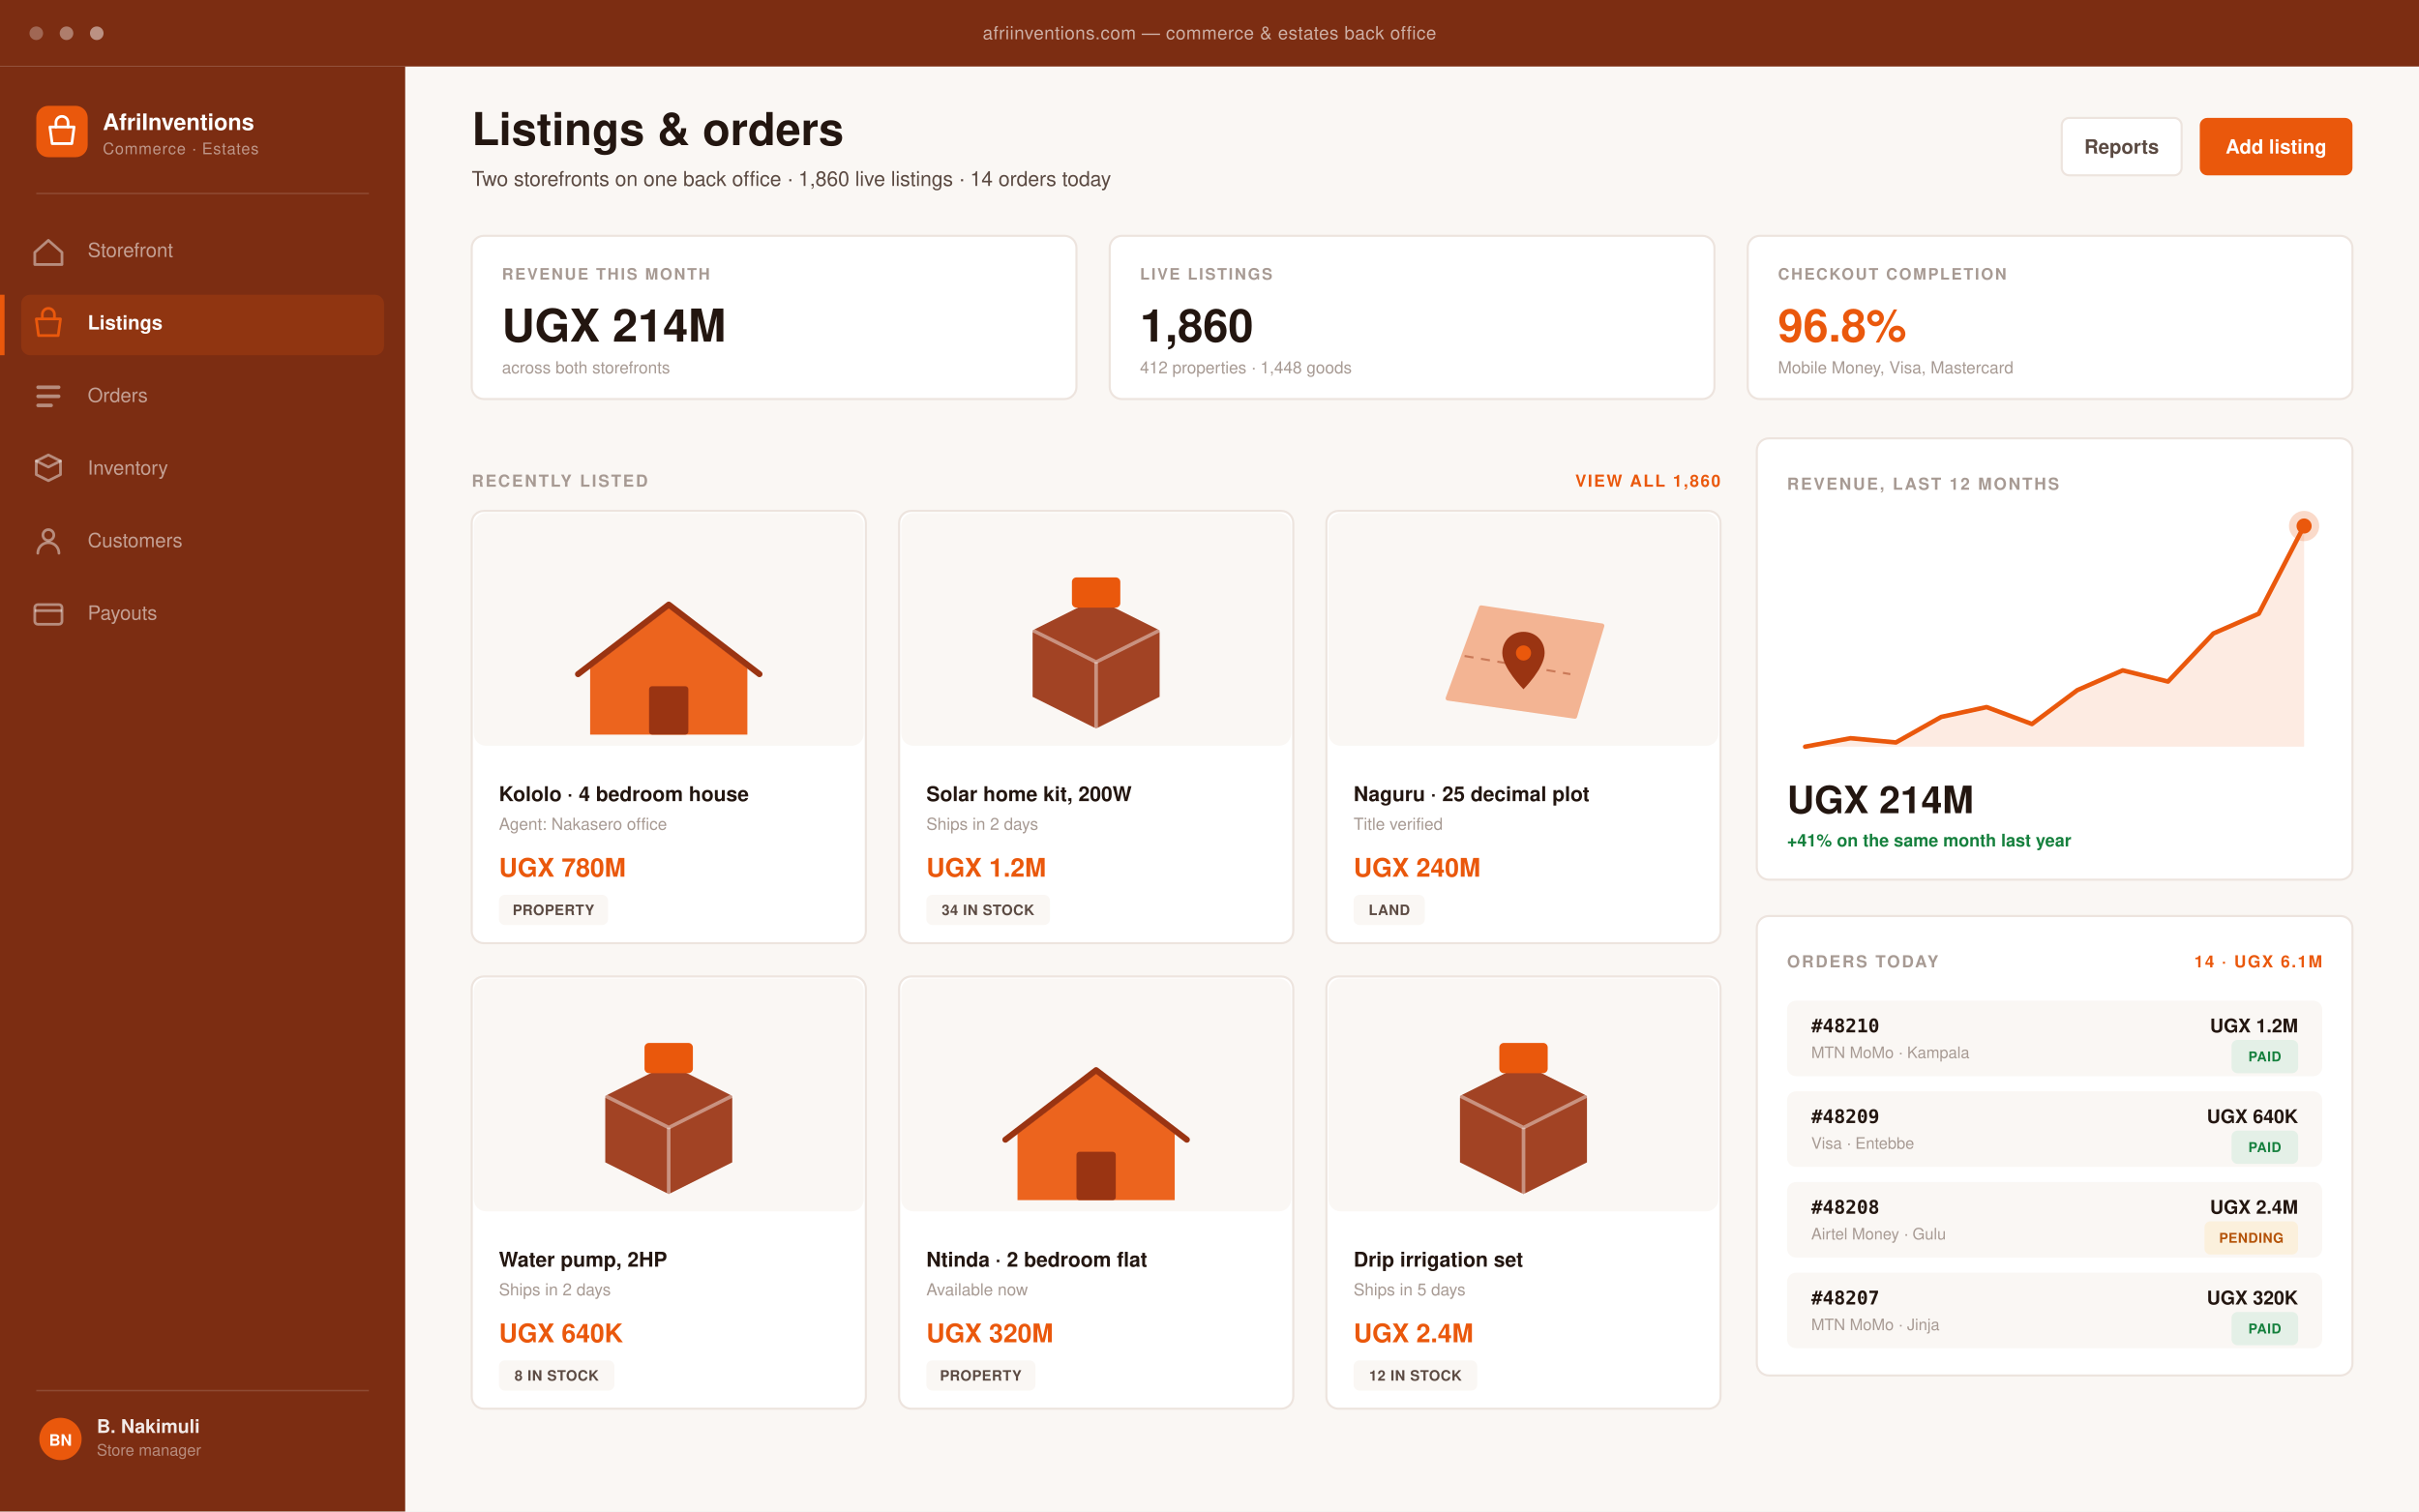
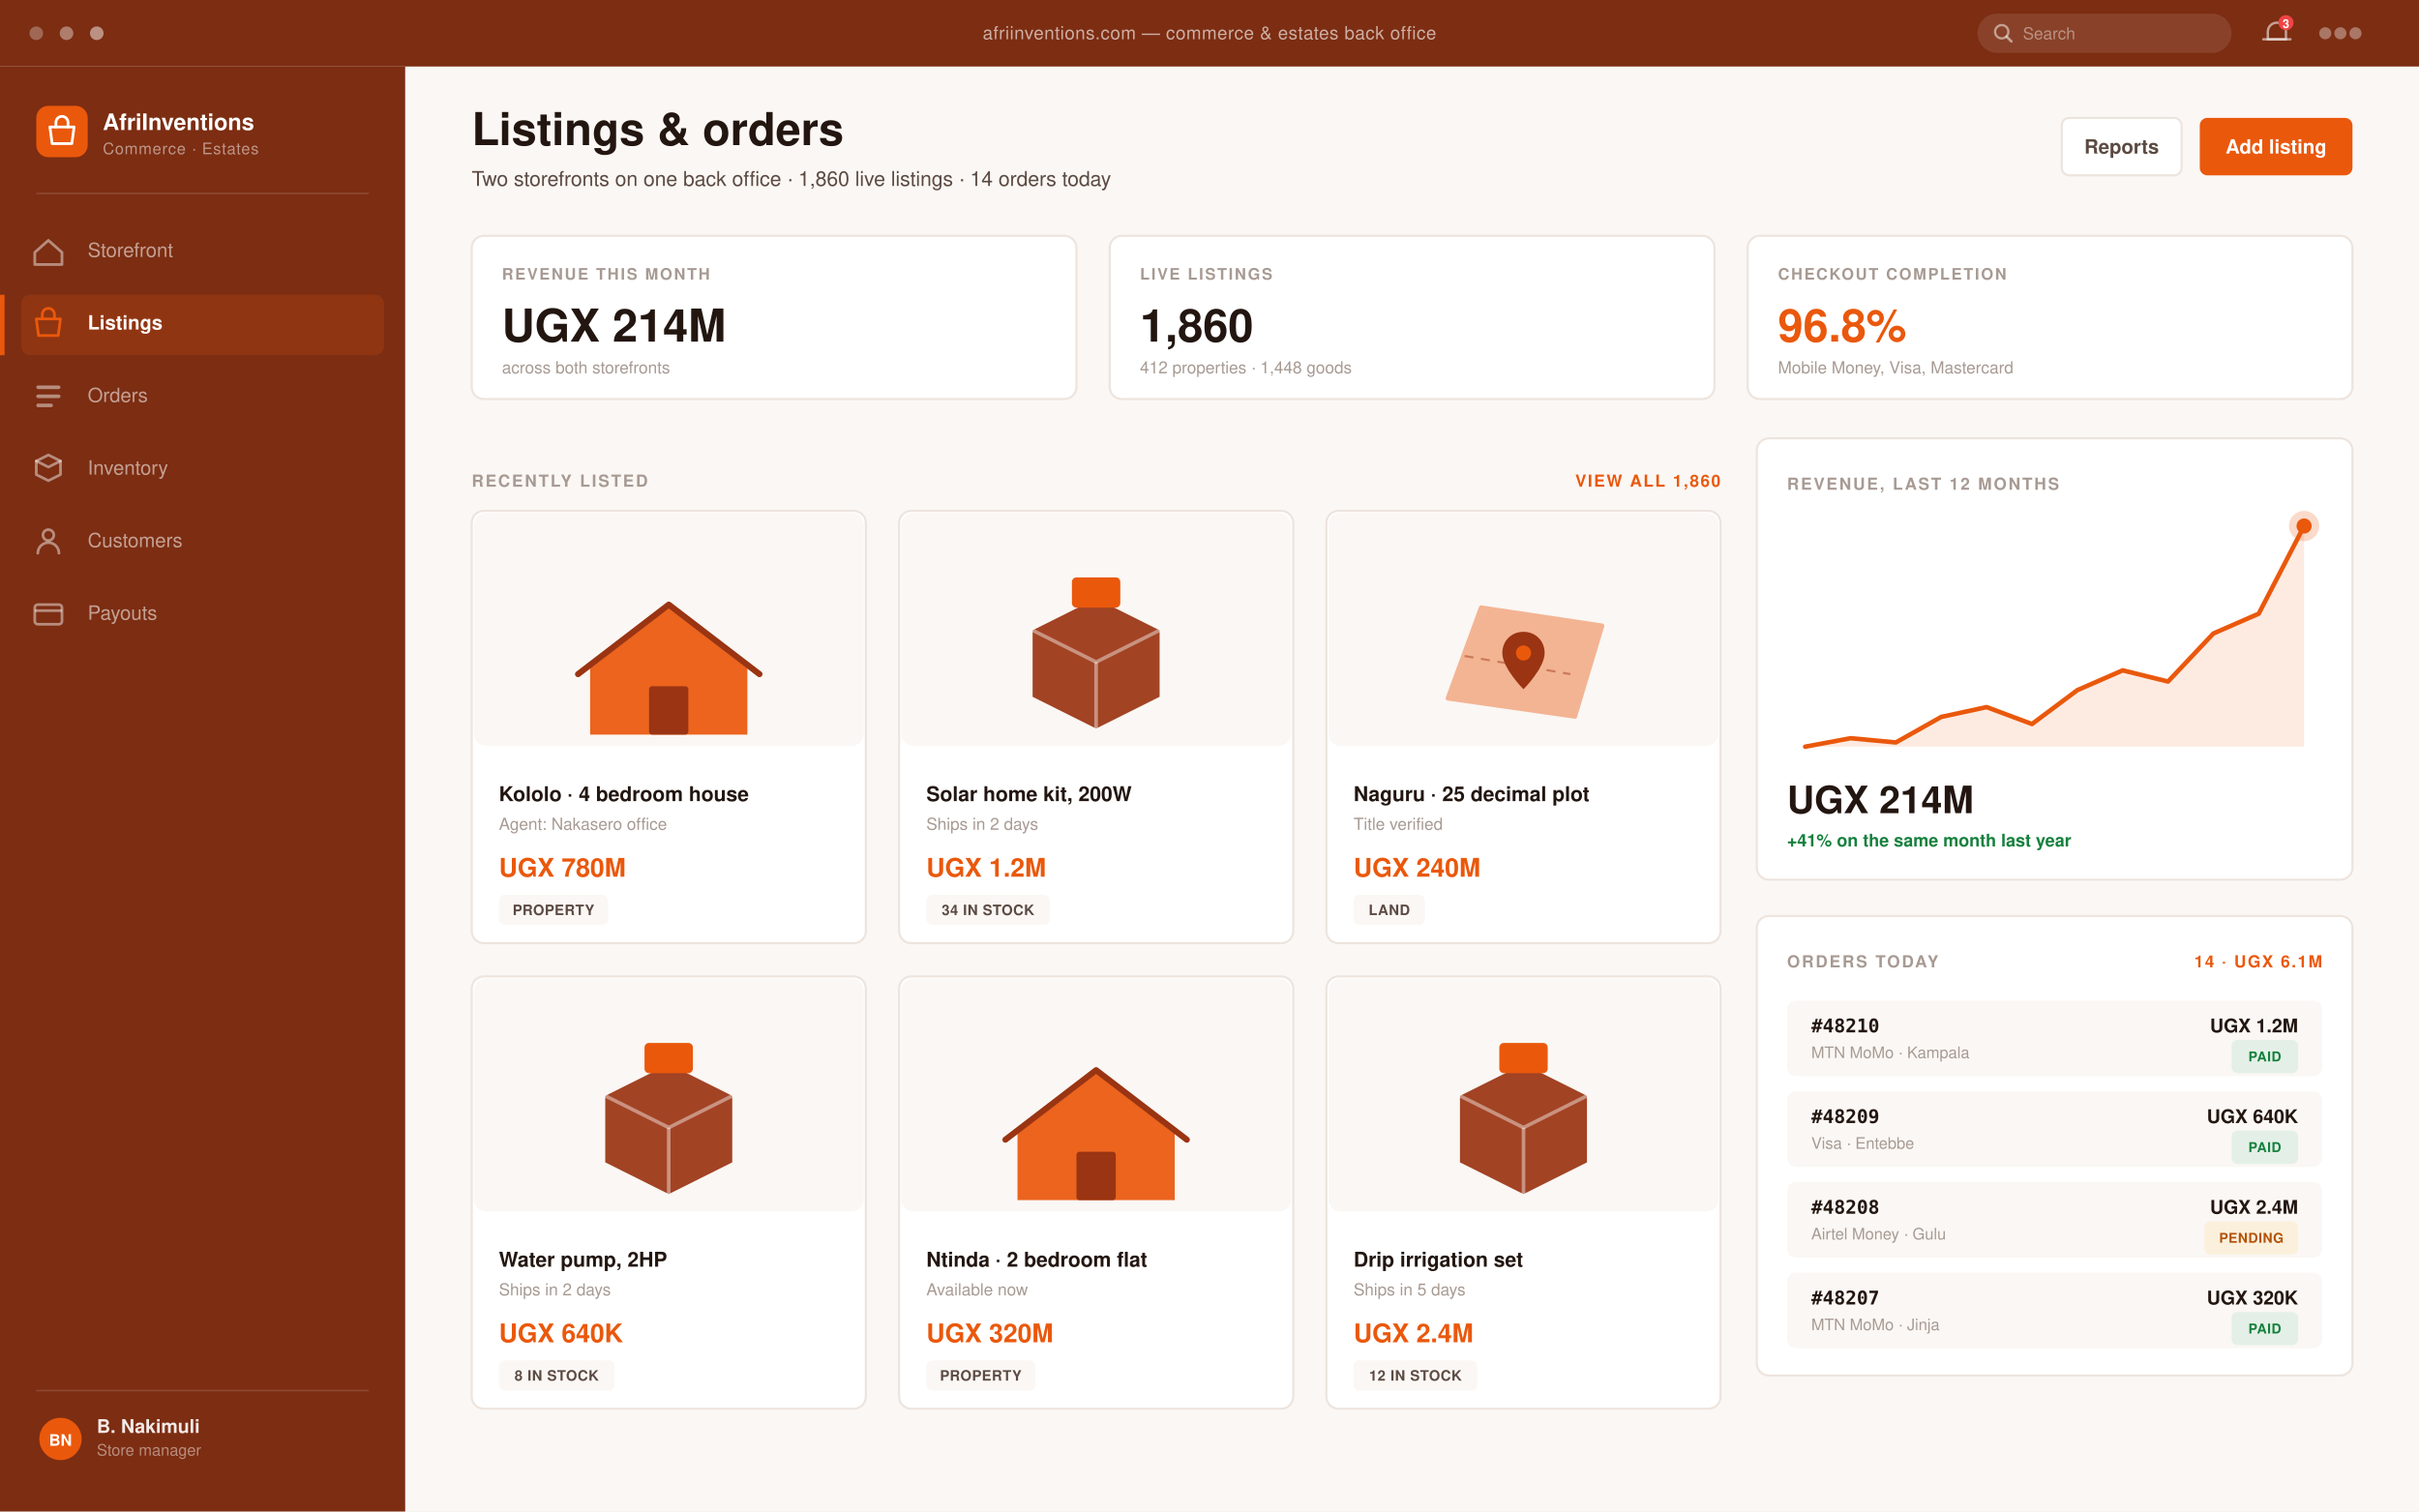
<svg xmlns="http://www.w3.org/2000/svg" viewBox="0 0 1600 1000" width="1600" height="1000" role="img">
  <rect x="0.0" y="0.0" width="1600.0" height="1000.0" fill="#FAF7F4" />
  <rect x="0.0" y="0.0" width="1600.0" height="44.0" fill="#7C2D12" />
  <circle cx="24.0" cy="22.0" r="4.5" fill="#FFFFFF" opacity="0.28" />
  <circle cx="44.0" cy="22.0" r="4.5" fill="#FFFFFF" opacity="0.38" />
  <circle cx="64.0" cy="22.0" r="4.5" fill="#FFFFFF" opacity="0.48" />
  <text x="800.0" y="26.0" font-family="Helvetica Neue, Helvetica, Arial, sans-serif" font-size="12" font-weight="500" fill="#FFFFFF" text-anchor="middle" letter-spacing="0.3" opacity="0.62">afriinventions.com — commerce &amp; estates back office</text>
+   <rect x="1308.0" y="9.0" width="168.0" height="26.0" fill="#FFFFFF" rx="13" opacity="0.1" />
+   <circle cx="1324.0" cy="21.0" r="4.4" fill="none" stroke="#FFFFFF" stroke-width="1.5" opacity="0.5" />
+   <line x1="1327.2" y1="24.2" x2="1330.4" y2="27.4" stroke="#FFFFFF" stroke-width="1.7" stroke-linecap="round" opacity="0.5" />
+   <text x="1338.0" y="26.0" font-family="Helvetica Neue, Helvetica, Arial, sans-serif" font-size="11" font-weight="400" fill="#FFFFFF" text-anchor="start" opacity="0.42">Search</text>
+   <path d="M 1500 26 v -5 a 6 6 0 0 1 12 0 v 5 z" fill="none" stroke="#FFFFFF" stroke-width="1.6" stroke-linecap="round" stroke-linejoin="round" opacity="0.55" />
+   <line x1="1497.0" y1="26.0" x2="1515.0" y2="26.0" stroke="#FFFFFF" stroke-width="1.6" stroke-linecap="round" opacity="0.55" />
+   <circle cx="1512.0" cy="15.0" r="5.0" fill="#EF4444" />
+   <text x="1512.0" y="18.5" font-family="Helvetica Neue, Helvetica, Arial, sans-serif" font-size="8" font-weight="700" fill="#FFFFFF" text-anchor="middle">3</text>
+   <circle cx="1538.0" cy="22.0" r="4.0" fill="#FFFFFF" opacity="0.35" />
+   <circle cx="1548.0" cy="22.0" r="4.0" fill="#FFFFFF" opacity="0.35" />
+   <circle cx="1558.0" cy="22.0" r="4.0" fill="#FFFFFF" opacity="0.35" />
  <rect x="0.0" y="44.0" width="268.0" height="956.0" fill="#7C2D12" />
  <rect x="24.0" y="70.0" width="34.0" height="34.0" fill="#EA580C" rx="8" />
  <path d="M 33 84 h 16 l -1.5 11 h -13 z" fill="none" stroke="#FFFFFF" stroke-width="1.8" stroke-linecap="round" stroke-linejoin="round" opacity="1" />
  <path d="M 37 84 v -3 a 4 4 0 0 1 8 0 v 3" fill="none" stroke="#FFFFFF" stroke-width="1.8" stroke-linecap="round" stroke-linejoin="round" opacity="1" />
  <text x="68.0" y="86.0" font-family="Helvetica Neue, Helvetica, Arial, sans-serif" font-size="15" font-weight="700" fill="#FFFFFF" text-anchor="start">AfriInventions</text>
  <text x="68.0" y="102.0" font-family="Helvetica Neue, Helvetica, Arial, sans-serif" font-size="10.5" font-weight="500" fill="#FFFFFF" text-anchor="start" letter-spacing="0.5" opacity="0.5">Commerce · Estates</text>
  <line x1="24.0" y1="128.0" x2="244.0" y2="128.0" stroke="#FFFFFF" stroke-width="1" stroke-linecap="butt" opacity="0.14" />
  <path d="M 23 167 l 9 -8 l 9 8 v 8 h -18 z" fill="none" stroke="#FFFFFF" stroke-width="1.8" stroke-linecap="round" stroke-linejoin="round" opacity="0.45" />
  <text x="58.0" y="170.0" font-family="Helvetica Neue, Helvetica, Arial, sans-serif" font-size="13" font-weight="400" fill="#FFFFFF" text-anchor="start" opacity="0.55">Storefront</text>
  <rect x="14.0" y="195.0" width="240.0" height="40.0" fill="#EA580C" rx="6" opacity="0.18" />
  <rect x="0.0" y="195.0" width="3.0" height="40.0" fill="#EA580C" />
  <path d="M 24 211 h 16 l -1.5 11 h -13 z" fill="none" stroke="#EA580C" stroke-width="1.8" stroke-linecap="round" stroke-linejoin="round" opacity="1" />
  <path d="M 28 211 v -3 a 4 4 0 0 1 8 0 v 3" fill="none" stroke="#EA580C" stroke-width="1.8" stroke-linecap="round" stroke-linejoin="round" opacity="1" />
  <text x="58.0" y="218.0" font-family="Helvetica Neue, Helvetica, Arial, sans-serif" font-size="13" font-weight="600" fill="#FFFFFF" text-anchor="start" opacity="0.98">Listings</text>
  <rect x="24.0" y="255.0" width="16.0" height="2.4" fill="#FFFFFF" rx="1.2" opacity="0.45" />
  <rect x="24.0" y="261.0" width="16.0" height="2.4" fill="#FFFFFF" rx="1.2" opacity="0.45" />
  <rect x="24.0" y="267.0" width="11.0" height="2.4" fill="#FFFFFF" rx="1.2" opacity="0.45" />
  <text x="58.0" y="266.0" font-family="Helvetica Neue, Helvetica, Arial, sans-serif" font-size="13" font-weight="400" fill="#FFFFFF" text-anchor="start" opacity="0.55">Orders</text>
  <path d="M 32 301 l 8 4 v 9 l -8 4 l -8 -4 v -9 z" fill="none" stroke="#FFFFFF" stroke-width="1.8" stroke-linecap="round" stroke-linejoin="round" opacity="0.45" />
  <path d="M 24 305 l 8 4 l 8 -4" fill="none" stroke="#FFFFFF" stroke-width="1.8" stroke-linecap="round" stroke-linejoin="round" opacity="0.45" />
  <text x="58.0" y="314.0" font-family="Helvetica Neue, Helvetica, Arial, sans-serif" font-size="13" font-weight="400" fill="#FFFFFF" text-anchor="start" opacity="0.55">Inventory</text>
  <circle cx="32.0" cy="354.0" r="3.6" fill="none" stroke="#FFFFFF" stroke-width="1.8" opacity="0.45" />
  <path d="M 25 366 a 7 7 0 0 1 14 0" fill="none" stroke="#FFFFFF" stroke-width="1.8" stroke-linecap="round" stroke-linejoin="round" opacity="0.45" />
  <text x="58.0" y="362.0" font-family="Helvetica Neue, Helvetica, Arial, sans-serif" font-size="13" font-weight="400" fill="#FFFFFF" text-anchor="start" opacity="0.55">Customers</text>
  <rect x="23.0" y="400.0" width="18.0" height="13.0" fill="none" rx="2" stroke="#FFFFFF" stroke-width="1.8" opacity="0.45" />
  <line x1="23.0" y1="404.0" x2="41.0" y2="404.0" stroke="#FFFFFF" stroke-width="1.8" stroke-linecap="butt" opacity="0.45" />
  <text x="58.0" y="410.0" font-family="Helvetica Neue, Helvetica, Arial, sans-serif" font-size="13" font-weight="400" fill="#FFFFFF" text-anchor="start" opacity="0.55">Payouts</text>
  <line x1="24.0" y1="920.0" x2="244.0" y2="920.0" stroke="#FFFFFF" stroke-width="1" stroke-linecap="butt" opacity="0.14" />
  <circle cx="40.0" cy="952.0" r="14.0" fill="#EA580C" />
  <text x="40.0" y="956.5" font-family="Helvetica Neue, Helvetica, Arial, sans-serif" font-size="10.5" font-weight="700" fill="#FFFFFF" text-anchor="middle">BN</text>
  <text x="64.0" y="948.0" font-family="Helvetica Neue, Helvetica, Arial, sans-serif" font-size="12.5" font-weight="600" fill="#FFFFFF" text-anchor="start" opacity="0.9">B. Nakimuli</text>
  <text x="64.0" y="963.0" font-family="Helvetica Neue, Helvetica, Arial, sans-serif" font-size="10.5" font-weight="400" fill="#FFFFFF" text-anchor="start" opacity="0.45">Store manager</text>
  <text x="312.0" y="96.0" font-family="Helvetica Neue, Helvetica, Arial, sans-serif" font-size="30" font-weight="700" fill="#231610" text-anchor="start">Listings &amp; orders</text>
  <text x="312.0" y="123.0" font-family="Helvetica Neue, Helvetica, Arial, sans-serif" font-size="13.5" font-weight="400" fill="#5B4A42" text-anchor="start">Two storefronts on one back office · 1,860 live listings · 14 orders today</text>
  <rect x="1455.0" y="78.0" width="101.0" height="38.0" fill="#EA580C" rx="5" />
  <text x="1505.5" y="101.6" font-family="Helvetica Neue, Helvetica, Arial, sans-serif" font-size="13" font-weight="600" fill="#FFFFFF" text-anchor="middle">Add listing</text>
  <rect x="1363.7" y="78.0" width="79.3" height="38.0" fill="#FFFFFF" rx="5" stroke="#EDE4DE" stroke-width="1.4" />
  <text x="1403.3" y="101.6" font-family="Helvetica Neue, Helvetica, Arial, sans-serif" font-size="13" font-weight="600" fill="#5B4A42" text-anchor="middle">Reports</text>
  <rect x="312.0" y="156.0" width="400.0" height="108.0" fill="#FFFFFF" rx="8" stroke="#EDE4DE" stroke-width="1.4" />
  <text x="332.0" y="185.0" font-family="Helvetica Neue, Helvetica, Arial, sans-serif" font-size="10.5" font-weight="700" fill="#A79A93" text-anchor="start" letter-spacing="1.1">REVENUE THIS MONTH</text>
  <text x="332.0" y="226.0" font-family="Helvetica Neue, Helvetica, Arial, sans-serif" font-size="30" font-weight="700" fill="#231610" text-anchor="start">UGX 214M</text>
  <text x="332.0" y="247.0" font-family="Helvetica Neue, Helvetica, Arial, sans-serif" font-size="11" font-weight="400" fill="#A79A93" text-anchor="start">across both storefronts</text>
  <rect x="734.0" y="156.0" width="400.0" height="108.0" fill="#FFFFFF" rx="8" stroke="#EDE4DE" stroke-width="1.4" />
  <text x="754.0" y="185.0" font-family="Helvetica Neue, Helvetica, Arial, sans-serif" font-size="10.5" font-weight="700" fill="#A79A93" text-anchor="start" letter-spacing="1.1">LIVE LISTINGS</text>
  <text x="754.0" y="226.0" font-family="Helvetica Neue, Helvetica, Arial, sans-serif" font-size="30" font-weight="700" fill="#231610" text-anchor="start">1,860</text>
  <text x="754.0" y="247.0" font-family="Helvetica Neue, Helvetica, Arial, sans-serif" font-size="11" font-weight="400" fill="#A79A93" text-anchor="start">412 properties · 1,448 goods</text>
  <rect x="1156.0" y="156.0" width="400.0" height="108.0" fill="#FFFFFF" rx="8" stroke="#EDE4DE" stroke-width="1.4" />
  <text x="1176.0" y="185.0" font-family="Helvetica Neue, Helvetica, Arial, sans-serif" font-size="10.5" font-weight="700" fill="#A79A93" text-anchor="start" letter-spacing="1.1">CHECKOUT COMPLETION</text>
  <text x="1176.0" y="226.0" font-family="Helvetica Neue, Helvetica, Arial, sans-serif" font-size="30" font-weight="700" fill="#EA580C" text-anchor="start">96.8%</text>
  <text x="1176.0" y="247.0" font-family="Helvetica Neue, Helvetica, Arial, sans-serif" font-size="11" font-weight="400" fill="#A79A93" text-anchor="start">Mobile Money, Visa, Mastercard</text>
  <text x="312.0" y="322.0" font-family="Helvetica Neue, Helvetica, Arial, sans-serif" font-size="11" font-weight="700" fill="#A79A93" text-anchor="start" letter-spacing="1.2">RECENTLY LISTED</text>
  <text x="1138.0" y="322.0" font-family="Helvetica Neue, Helvetica, Arial, sans-serif" font-size="11" font-weight="700" fill="#EA580C" text-anchor="end" letter-spacing="1">VIEW ALL 1,860</text>
  <rect x="312.0" y="338.0" width="260.7" height="286.0" fill="#FFFFFF" rx="8" stroke="#EDE4DE" stroke-width="1.4" />
  <rect x="313.4" y="339.4" width="257.9" height="154.0" fill="#FAF7F4" rx="8" />
  <path d="M 390.333 442 l 52 -40 l 52 40 v 44 h -104 z" fill="#EA580C" opacity="0.92" />
  <rect x="429.3" y="454.0" width="26.0" height="32.0" fill="#9A3412" rx="2" />
  <path d="M 382.333 446 l 60 -46 l 60 46" fill="none" stroke="#9A3412" stroke-width="4" stroke-linecap="round" stroke-linejoin="round" />
  <text x="330.0" y="530.0" font-family="Helvetica Neue, Helvetica, Arial, sans-serif" font-size="13.5" font-weight="700" fill="#231610" text-anchor="start">Kololo · 4 bedroom house</text>
  <text x="330.0" y="549.0" font-family="Helvetica Neue, Helvetica, Arial, sans-serif" font-size="11" font-weight="400" fill="#A79A93" text-anchor="start">Agent: Nakasero office</text>
  <text x="330.0" y="580.0" font-family="Helvetica Neue, Helvetica, Arial, sans-serif" font-size="17" font-weight="700" fill="#EA580C" text-anchor="start">UGX 780M</text>
  <rect x="330.0" y="592.0" width="72.2" height="20.0" fill="#FAF7F4" rx="4" />
  <text x="366.1" y="605.4" font-family="Helvetica Neue, Helvetica, Arial, sans-serif" font-size="9.5" font-weight="700" fill="#5B4A42" text-anchor="middle" letter-spacing="0.3">PROPERTY</text>
  <rect x="594.7" y="338.0" width="260.7" height="286.0" fill="#FFFFFF" rx="8" stroke="#EDE4DE" stroke-width="1.4" />
  <rect x="596.1" y="339.4" width="257.9" height="154.0" fill="#FAF7F4" rx="8" />
  <path d="M 725 396 l 42 21 v 44 l -42 21 l -42 -21 v -44 z" fill="#9A3412" opacity="0.92" />
  <path d="M 683 417 l 42 21 l 42 -21" fill="none" stroke="#FFFFFF" stroke-width="2.4" stroke-linecap="round" stroke-linejoin="round" opacity="0.42" />
  <line x1="725.0" y1="438.0" x2="725.0" y2="482.0" stroke="#FFFFFF" stroke-width="2.4" stroke-linecap="butt" opacity="0.42" />
  <rect x="709.0" y="382.0" width="32.0" height="20.0" fill="#EA580C" rx="3" />
  <text x="612.7" y="530.0" font-family="Helvetica Neue, Helvetica, Arial, sans-serif" font-size="13.5" font-weight="700" fill="#231610" text-anchor="start">Solar home kit, 200W</text>
  <text x="612.7" y="549.0" font-family="Helvetica Neue, Helvetica, Arial, sans-serif" font-size="11" font-weight="400" fill="#A79A93" text-anchor="start">Ships in 2 days</text>
  <text x="612.7" y="580.0" font-family="Helvetica Neue, Helvetica, Arial, sans-serif" font-size="17" font-weight="700" fill="#EA580C" text-anchor="start">UGX 1.2M</text>
  <rect x="612.7" y="592.0" width="81.8" height="20.0" fill="#FAF7F4" rx="4" />
  <text x="653.5" y="605.4" font-family="Helvetica Neue, Helvetica, Arial, sans-serif" font-size="9.5" font-weight="700" fill="#5B4A42" text-anchor="middle" letter-spacing="0.3">34 IN STOCK</text>
  <rect x="877.3" y="338.0" width="260.7" height="286.0" fill="#FFFFFF" rx="8" stroke="#EDE4DE" stroke-width="1.4" />
  <rect x="878.7" y="339.4" width="257.9" height="154.0" fill="#FAF7F4" rx="8" />
  <path d="M 957.667 462 l 22 -60 l 80 12 l -18 60 z" fill="#EA580C" stroke="#EA580C" stroke-width="3" stroke-linecap="round" stroke-linejoin="round" opacity="0.42" />
  <line x1="968.7" y1="434.0" x2="1038.7" y2="446.0" stroke="#9A3412" stroke-width="1.4" stroke-linecap="butt" stroke-dasharray="6 5" opacity="0.45" />
  <path d="M 1007.667 418 c -8 0 -14 6 -14 14 c 0 10 14 24 14 24 s 14 -14 14 -24 c 0 -8 -6 -14 -14 -14 z" fill="#9A3412" />
  <circle cx="1007.7" cy="432.0" r="5.0" fill="#EA580C" />
  <text x="895.3" y="530.0" font-family="Helvetica Neue, Helvetica, Arial, sans-serif" font-size="13.5" font-weight="700" fill="#231610" text-anchor="start">Naguru · 25 decimal plot</text>
  <text x="895.3" y="549.0" font-family="Helvetica Neue, Helvetica, Arial, sans-serif" font-size="11" font-weight="400" fill="#A79A93" text-anchor="start">Title verified</text>
  <text x="895.3" y="580.0" font-family="Helvetica Neue, Helvetica, Arial, sans-serif" font-size="17" font-weight="700" fill="#EA580C" text-anchor="start">UGX 240M</text>
  <rect x="895.3" y="592.0" width="47.1" height="20.0" fill="#FAF7F4" rx="4" />
  <text x="918.9" y="605.4" font-family="Helvetica Neue, Helvetica, Arial, sans-serif" font-size="9.5" font-weight="700" fill="#5B4A42" text-anchor="middle" letter-spacing="0.3">LAND</text>
  <rect x="312.0" y="646.0" width="260.7" height="286.0" fill="#FFFFFF" rx="8" stroke="#EDE4DE" stroke-width="1.4" />
  <rect x="313.4" y="647.4" width="257.9" height="154.0" fill="#FAF7F4" rx="8" />
  <path d="M 442.333 704 l 42 21 v 44 l -42 21 l -42 -21 v -44 z" fill="#9A3412" opacity="0.92" />
  <path d="M 400.333 725 l 42 21 l 42 -21" fill="none" stroke="#FFFFFF" stroke-width="2.4" stroke-linecap="round" stroke-linejoin="round" opacity="0.42" />
  <line x1="442.3" y1="746.0" x2="442.3" y2="790.0" stroke="#FFFFFF" stroke-width="2.4" stroke-linecap="butt" opacity="0.42" />
  <rect x="426.3" y="690.0" width="32.0" height="20.0" fill="#EA580C" rx="3" />
  <text x="330.0" y="838.0" font-family="Helvetica Neue, Helvetica, Arial, sans-serif" font-size="13.5" font-weight="700" fill="#231610" text-anchor="start">Water pump, 2HP</text>
  <text x="330.0" y="857.0" font-family="Helvetica Neue, Helvetica, Arial, sans-serif" font-size="11" font-weight="400" fill="#A79A93" text-anchor="start">Ships in 2 days</text>
  <text x="330.0" y="888.0" font-family="Helvetica Neue, Helvetica, Arial, sans-serif" font-size="17" font-weight="700" fill="#EA580C" text-anchor="start">UGX 640K</text>
  <rect x="330.0" y="900.0" width="76.4" height="20.0" fill="#FAF7F4" rx="4" />
  <text x="368.2" y="913.4" font-family="Helvetica Neue, Helvetica, Arial, sans-serif" font-size="9.5" font-weight="700" fill="#5B4A42" text-anchor="middle" letter-spacing="0.3">8 IN STOCK</text>
  <rect x="594.7" y="646.0" width="260.7" height="286.0" fill="#FFFFFF" rx="8" stroke="#EDE4DE" stroke-width="1.4" />
  <rect x="596.1" y="647.4" width="257.9" height="154.0" fill="#FAF7F4" rx="8" />
  <path d="M 673 750 l 52 -40 l 52 40 v 44 h -104 z" fill="#EA580C" opacity="0.92" />
  <rect x="712.0" y="762.0" width="26.0" height="32.0" fill="#9A3412" rx="2" />
  <path d="M 665 754 l 60 -46 l 60 46" fill="none" stroke="#9A3412" stroke-width="4" stroke-linecap="round" stroke-linejoin="round" />
  <text x="612.7" y="838.0" font-family="Helvetica Neue, Helvetica, Arial, sans-serif" font-size="13.5" font-weight="700" fill="#231610" text-anchor="start">Ntinda · 2 bedroom flat</text>
  <text x="612.7" y="857.0" font-family="Helvetica Neue, Helvetica, Arial, sans-serif" font-size="11" font-weight="400" fill="#A79A93" text-anchor="start">Available now</text>
  <text x="612.7" y="888.0" font-family="Helvetica Neue, Helvetica, Arial, sans-serif" font-size="17" font-weight="700" fill="#EA580C" text-anchor="start">UGX 320M</text>
  <rect x="612.7" y="900.0" width="72.2" height="20.0" fill="#FAF7F4" rx="4" />
  <text x="648.7" y="913.4" font-family="Helvetica Neue, Helvetica, Arial, sans-serif" font-size="9.5" font-weight="700" fill="#5B4A42" text-anchor="middle" letter-spacing="0.3">PROPERTY</text>
  <rect x="877.3" y="646.0" width="260.7" height="286.0" fill="#FFFFFF" rx="8" stroke="#EDE4DE" stroke-width="1.4" />
  <rect x="878.7" y="647.4" width="257.9" height="154.0" fill="#FAF7F4" rx="8" />
  <path d="M 1007.667 704 l 42 21 v 44 l -42 21 l -42 -21 v -44 z" fill="#9A3412" opacity="0.92" />
  <path d="M 965.667 725 l 42 21 l 42 -21" fill="none" stroke="#FFFFFF" stroke-width="2.4" stroke-linecap="round" stroke-linejoin="round" opacity="0.42" />
  <line x1="1007.7" y1="746.0" x2="1007.7" y2="790.0" stroke="#FFFFFF" stroke-width="2.4" stroke-linecap="butt" opacity="0.42" />
  <rect x="991.7" y="690.0" width="32.0" height="20.0" fill="#EA580C" rx="3" />
  <text x="895.3" y="838.0" font-family="Helvetica Neue, Helvetica, Arial, sans-serif" font-size="13.5" font-weight="700" fill="#231610" text-anchor="start">Drip irrigation set</text>
  <text x="895.3" y="857.0" font-family="Helvetica Neue, Helvetica, Arial, sans-serif" font-size="11" font-weight="400" fill="#A79A93" text-anchor="start">Ships in 5 days</text>
  <text x="895.3" y="888.0" font-family="Helvetica Neue, Helvetica, Arial, sans-serif" font-size="17" font-weight="700" fill="#EA580C" text-anchor="start">UGX 2.4M</text>
  <rect x="895.3" y="900.0" width="81.8" height="20.0" fill="#FAF7F4" rx="4" />
  <text x="936.2" y="913.4" font-family="Helvetica Neue, Helvetica, Arial, sans-serif" font-size="9.5" font-weight="700" fill="#5B4A42" text-anchor="middle" letter-spacing="0.3">12 IN STOCK</text>
  <rect x="1162.0" y="290.0" width="394.0" height="292.0" fill="#FFFFFF" rx="8" stroke="#EDE4DE" stroke-width="1.4" />
  <text x="1182.0" y="324.0" font-family="Helvetica Neue, Helvetica, Arial, sans-serif" font-size="11" font-weight="700" fill="#A79A93" text-anchor="start" letter-spacing="1.2">REVENUE, LAST 12 MONTHS</text>
  <path d="M 1194.0 494.0 L 1224.0 488.4 L 1254.0 491.2 L 1284.0 474.3 L 1314.0 467.8 L 1344.0 479.0 L 1374.0 456.6 L 1404.0 443.5 L 1434.0 450.9 L 1464.0 419.1 L 1494.0 406.0 L 1524.0 348.0 L 1524.0 494.0 L 1194.0 494.0 Z" fill="#EA580C" opacity="0.12" />
  <path d="M 1194.0 494.0 L 1224.0 488.4 L 1254.0 491.2 L 1284.0 474.3 L 1314.0 467.8 L 1344.0 479.0 L 1374.0 456.6 L 1404.0 443.5 L 1434.0 450.9 L 1464.0 419.1 L 1494.0 406.0 L 1524.0 348.0" fill="none" stroke="#EA580C" stroke-width="3" stroke-linecap="round" stroke-linejoin="round" />
  <circle cx="1524.0" cy="348.0" r="5.0" fill="#EA580C" />
  <circle cx="1524.0" cy="348.0" r="10.0" fill="#EA580C" opacity="0.22" />
  <text x="1182.0" y="538.0" font-family="Helvetica Neue, Helvetica, Arial, sans-serif" font-size="25" font-weight="700" fill="#231610" text-anchor="start">UGX 214M</text>
  <text x="1182.0" y="560.0" font-family="Helvetica Neue, Helvetica, Arial, sans-serif" font-size="11.5" font-weight="600" fill="#15803D" text-anchor="start">+41% on the same month last year</text>
  <rect x="1162.0" y="606.0" width="394.0" height="304.0" fill="#FFFFFF" rx="8" stroke="#EDE4DE" stroke-width="1.4" />
  <text x="1182.0" y="640.0" font-family="Helvetica Neue, Helvetica, Arial, sans-serif" font-size="11" font-weight="700" fill="#A79A93" text-anchor="start" letter-spacing="1.2">ORDERS TODAY</text>
  <text x="1536.0" y="640.0" font-family="Helvetica Neue, Helvetica, Arial, sans-serif" font-size="11" font-weight="700" fill="#EA580C" text-anchor="end" letter-spacing="1">14 · UGX 6.1M</text>
  <rect x="1182.0" y="662.0" width="354.0" height="50.0" fill="#FAF7F4" rx="6" />
  <text x="1198.0" y="683.0" font-family="SFMono-Regular, Menlo, Consolas, monospace" font-size="12.5" font-weight="700" fill="#231610" text-anchor="start">#48210</text>
  <text x="1198.0" y="700.0" font-family="Helvetica Neue, Helvetica, Arial, sans-serif" font-size="10.5" font-weight="400" fill="#A79A93" text-anchor="start">MTN MoMo · Kampala</text>
  <text x="1520.0" y="683.0" font-family="Helvetica Neue, Helvetica, Arial, sans-serif" font-size="12.5" font-weight="600" fill="#231610" text-anchor="end">UGX 1.2M</text>
  <rect x="1476.0" y="688.0" width="44.1" height="22.0" fill="#E4F0E7" rx="4" />
  <text x="1498.0" y="702.2" font-family="Helvetica Neue, Helvetica, Arial, sans-serif" font-size="9" font-weight="700" fill="#15803D" text-anchor="middle" letter-spacing="0.3">PAID</text>
  <rect x="1182.0" y="722.0" width="354.0" height="50.0" fill="#FAF7F4" rx="6" />
  <text x="1198.0" y="743.0" font-family="SFMono-Regular, Menlo, Consolas, monospace" font-size="12.5" font-weight="700" fill="#231610" text-anchor="start">#48209</text>
  <text x="1198.0" y="760.0" font-family="Helvetica Neue, Helvetica, Arial, sans-serif" font-size="10.5" font-weight="400" fill="#A79A93" text-anchor="start">Visa · Entebbe</text>
  <text x="1520.0" y="743.0" font-family="Helvetica Neue, Helvetica, Arial, sans-serif" font-size="12.5" font-weight="600" fill="#231610" text-anchor="end">UGX 640K</text>
  <rect x="1476.0" y="748.0" width="44.1" height="22.0" fill="#E4F0E7" rx="4" />
  <text x="1498.0" y="762.2" font-family="Helvetica Neue, Helvetica, Arial, sans-serif" font-size="9" font-weight="700" fill="#15803D" text-anchor="middle" letter-spacing="0.3">PAID</text>
  <rect x="1182.0" y="782.0" width="354.0" height="50.0" fill="#FAF7F4" rx="6" />
  <text x="1198.0" y="803.0" font-family="SFMono-Regular, Menlo, Consolas, monospace" font-size="12.5" font-weight="700" fill="#231610" text-anchor="start">#48208</text>
  <text x="1198.0" y="820.0" font-family="Helvetica Neue, Helvetica, Arial, sans-serif" font-size="10.5" font-weight="400" fill="#A79A93" text-anchor="start">Airtel Money · Gulu</text>
  <text x="1520.0" y="803.0" font-family="Helvetica Neue, Helvetica, Arial, sans-serif" font-size="12.5" font-weight="600" fill="#231610" text-anchor="end">UGX 2.4M</text>
  <rect x="1458.1" y="808.0" width="61.9" height="22.0" fill="#FBF0DC" rx="4" />
  <text x="1489.1" y="822.2" font-family="Helvetica Neue, Helvetica, Arial, sans-serif" font-size="9" font-weight="700" fill="#B45309" text-anchor="middle" letter-spacing="0.3">PENDING</text>
  <rect x="1182.0" y="842.0" width="354.0" height="50.0" fill="#FAF7F4" rx="6" />
  <text x="1198.0" y="863.0" font-family="SFMono-Regular, Menlo, Consolas, monospace" font-size="12.5" font-weight="700" fill="#231610" text-anchor="start">#48207</text>
  <text x="1198.0" y="880.0" font-family="Helvetica Neue, Helvetica, Arial, sans-serif" font-size="10.5" font-weight="400" fill="#A79A93" text-anchor="start">MTN MoMo · Jinja</text>
  <text x="1520.0" y="863.0" font-family="Helvetica Neue, Helvetica, Arial, sans-serif" font-size="12.5" font-weight="600" fill="#231610" text-anchor="end">UGX 320K</text>
  <rect x="1476.0" y="868.0" width="44.1" height="22.0" fill="#E4F0E7" rx="4" />
  <text x="1498.0" y="882.2" font-family="Helvetica Neue, Helvetica, Arial, sans-serif" font-size="9" font-weight="700" fill="#15803D" text-anchor="middle" letter-spacing="0.3">PAID</text>
</svg>
